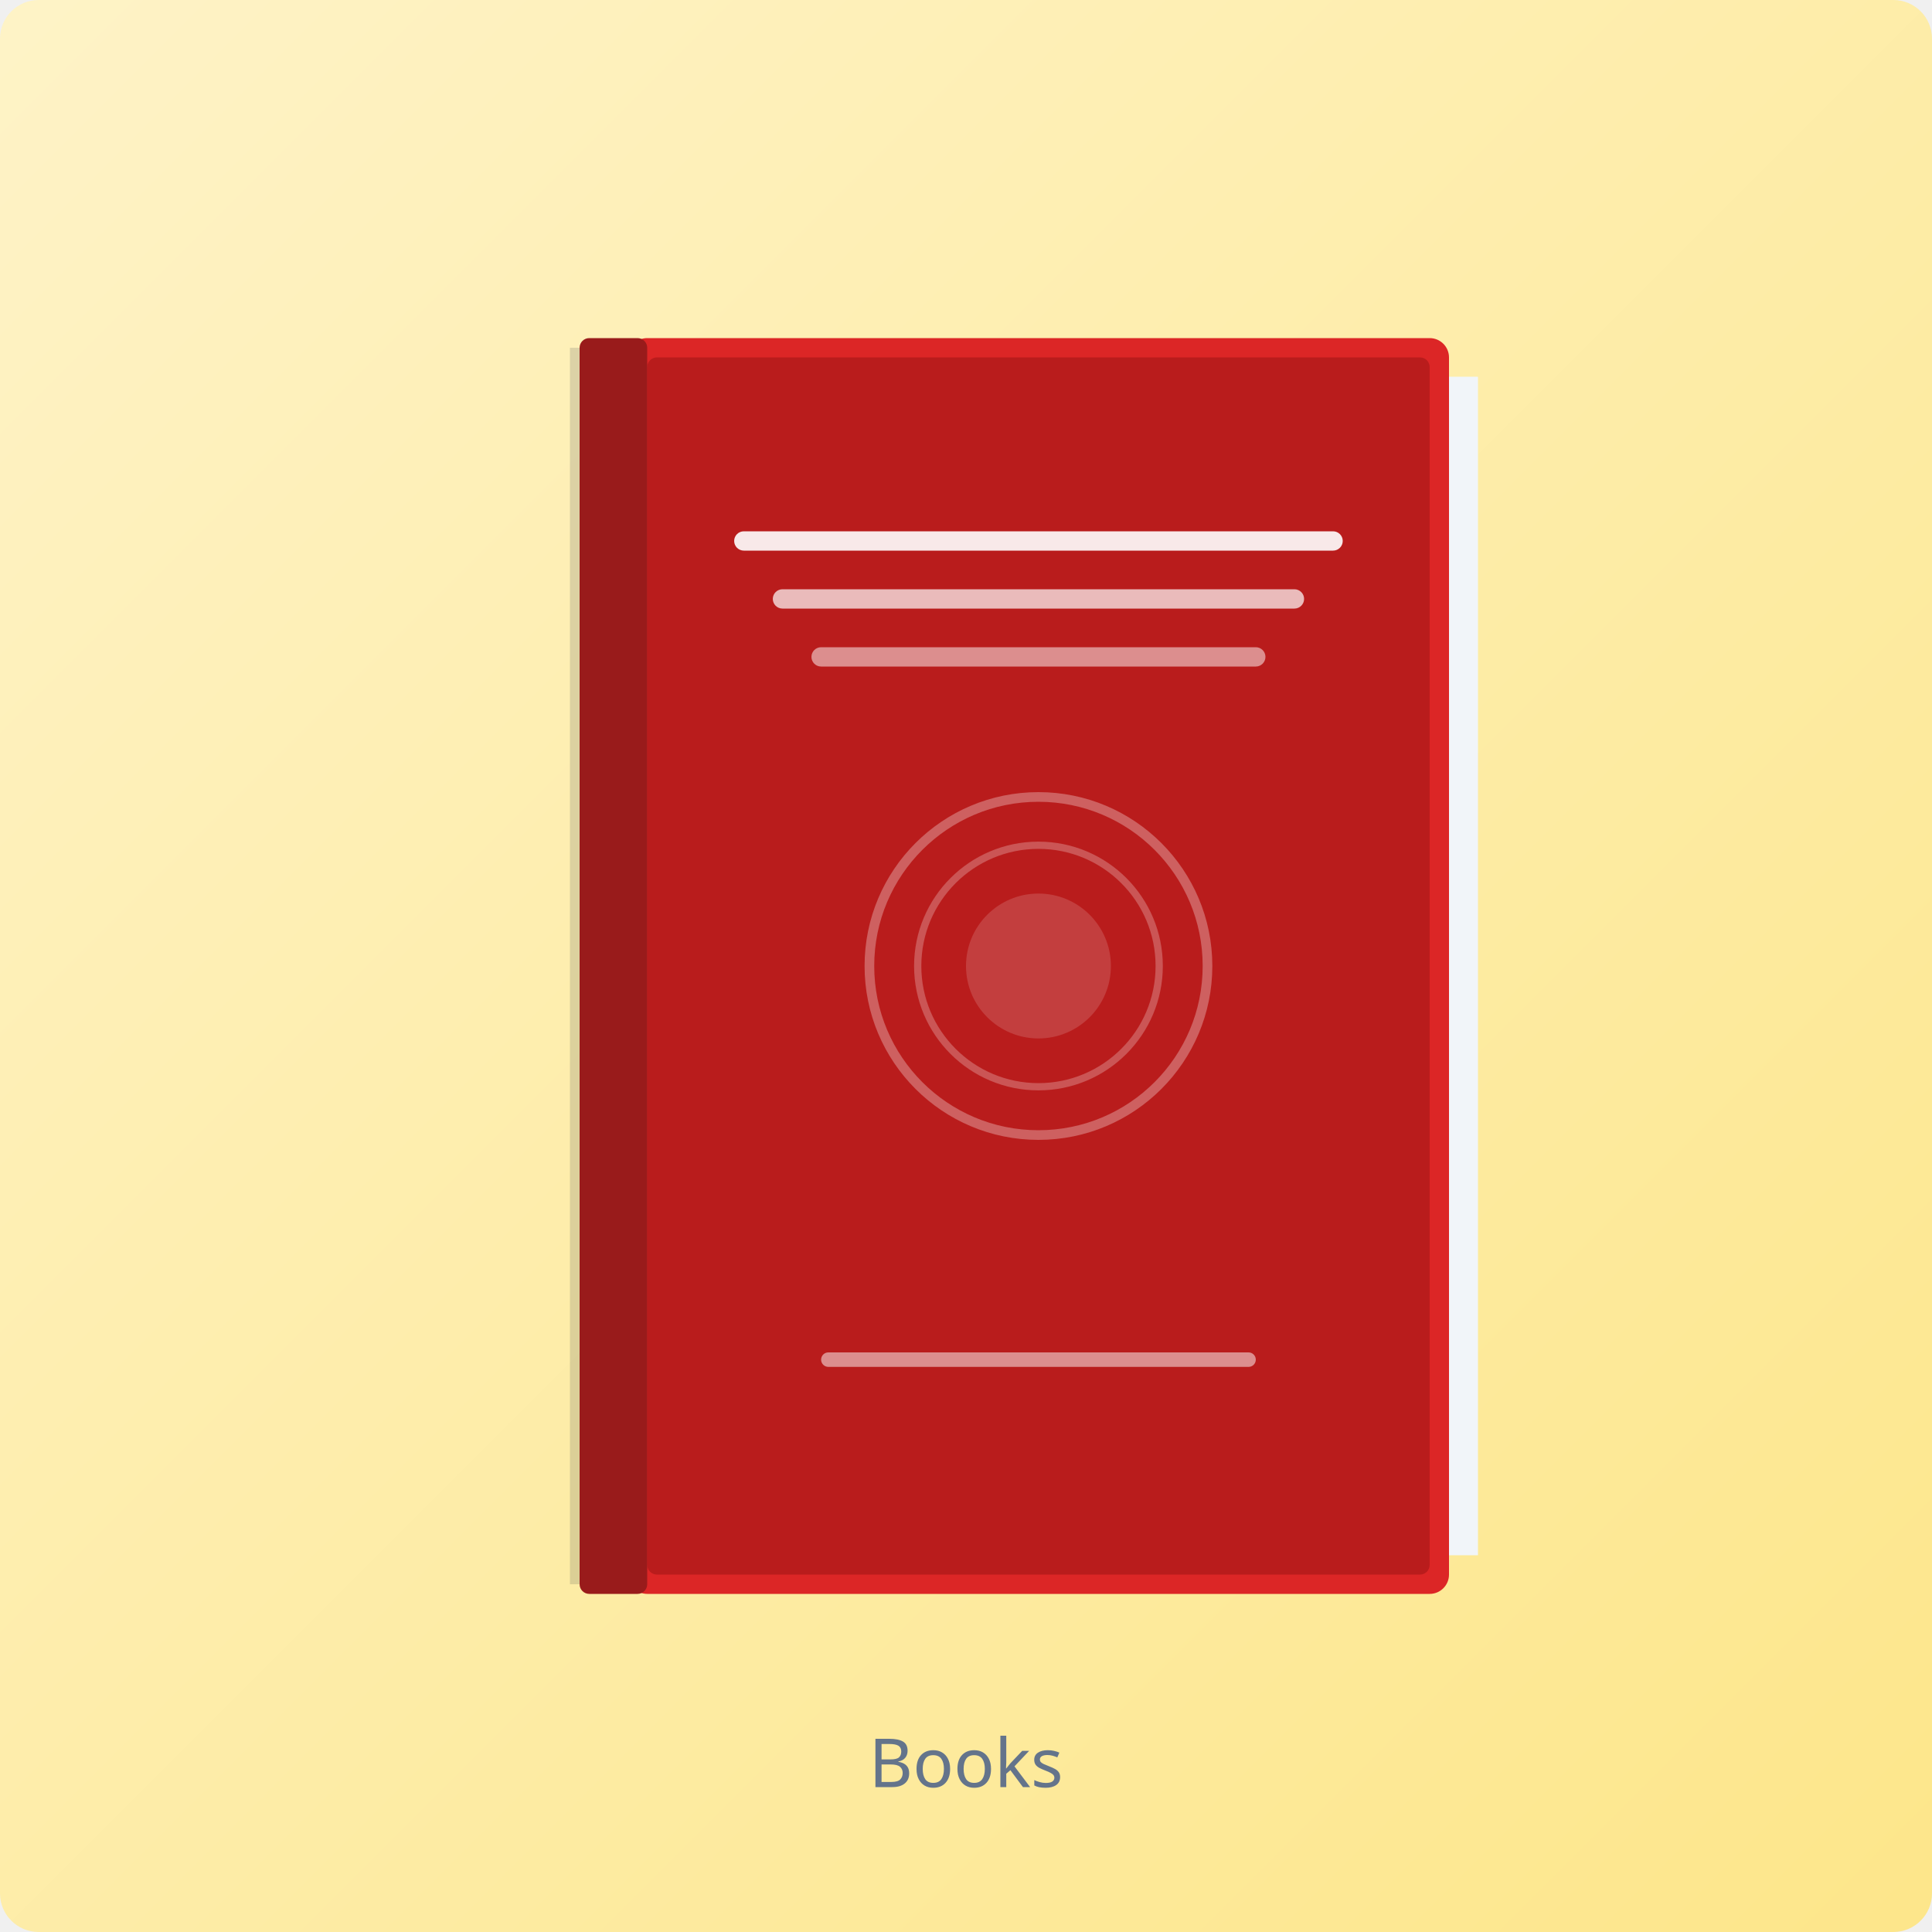
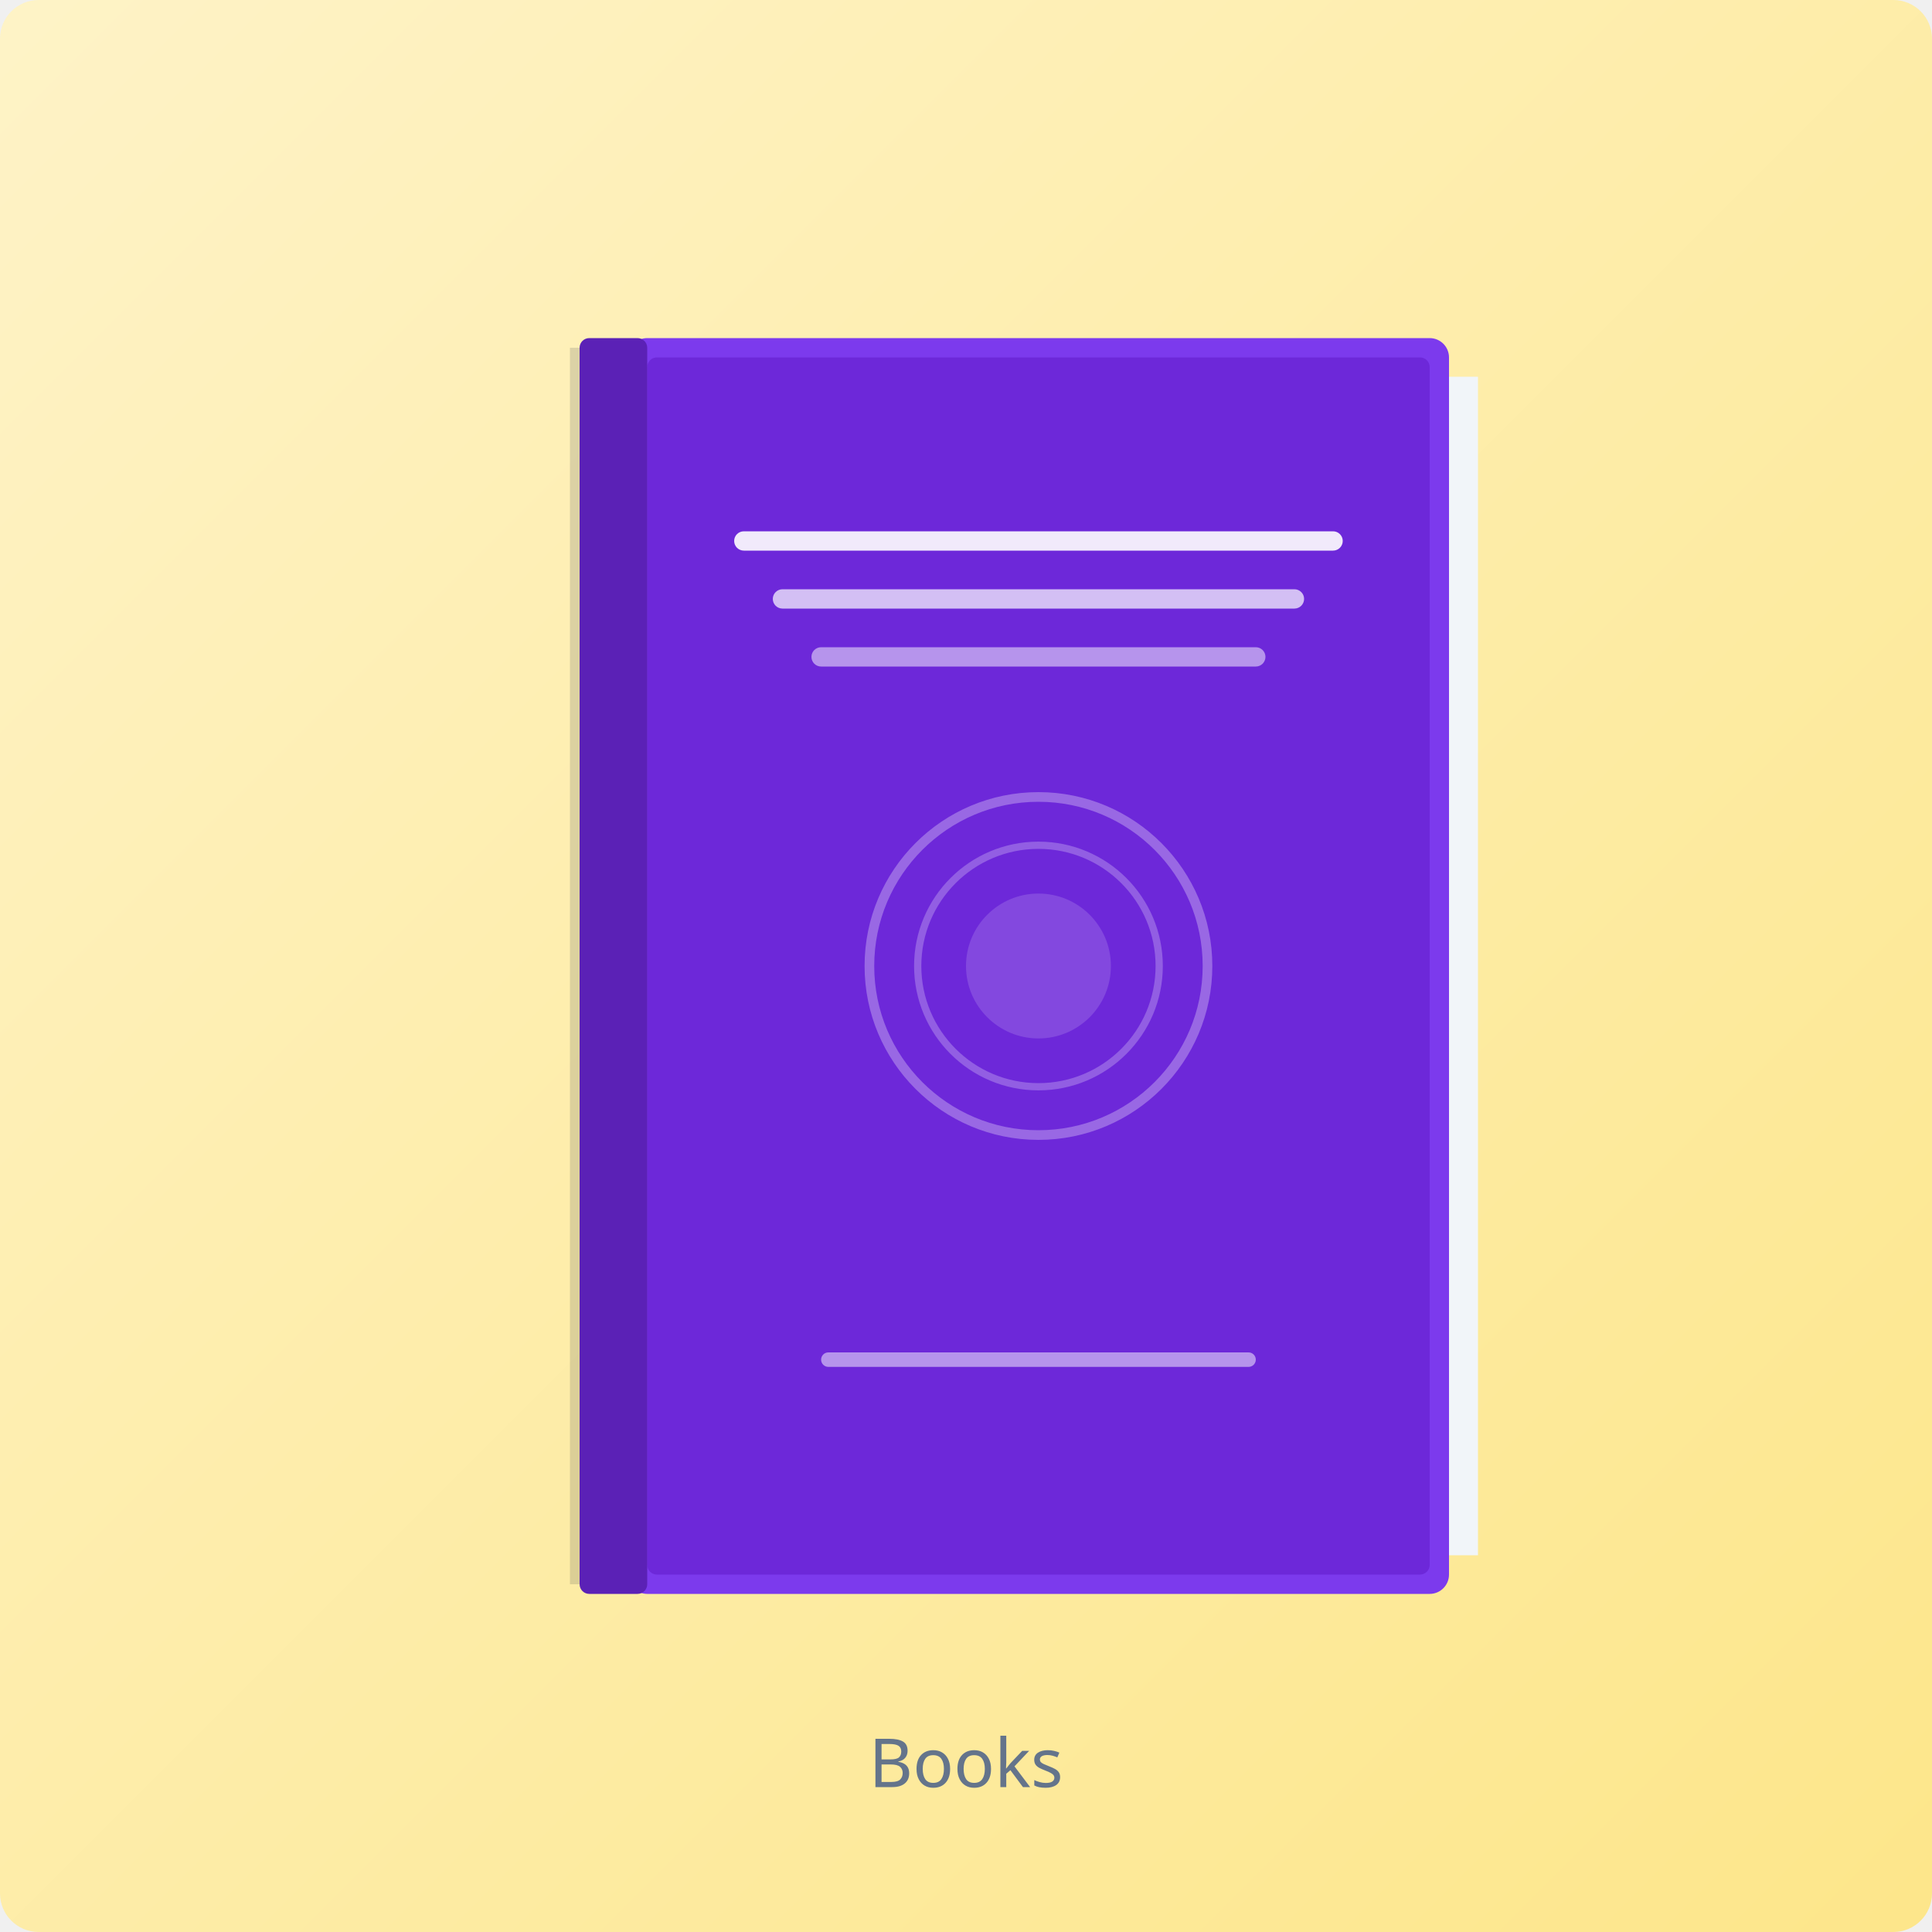
<svg xmlns="http://www.w3.org/2000/svg" viewBox="0 0 400 400">
  <defs>
    <linearGradient id="bg" x1="0%" y1="0%" x2="100%" y2="100%">
      <stop offset="0%" style="stop-color:#fef3c7" />
      <stop offset="100%" style="stop-color:#fde68a" />
    </linearGradient>
  </defs>
  <rect width="400" height="400" fill="url(#bg)" rx="8" />
  <rect x="118" y="72" width="14" height="256" fill="#1e293b" opacity="0.15" />
-   <rect x="130" y="70" width="170" height="260" rx="4" fill="#dc2626" />
-   <rect x="134" y="74" width="162" height="252" rx="2" fill="#b91c1c" />
-   <rect x="120" y="70" width="14" height="260" rx="2" fill="#991b1b" />
+   <rect x="130" y="70" width="170" height="260" rx="4" fill="#7c3aed" />
+   <rect x="134" y="74" width="162" height="252" rx="2" fill="#6d28d9" />
+   <rect x="120" y="70" width="14" height="260" rx="2" fill="#5b21b6" />
  <rect x="152" y="110" width="126" height="4" rx="2" fill="#ffffff" opacity="0.9" />
  <rect x="160" y="122" width="110" height="4" rx="2" fill="#ffffff" opacity="0.7" />
  <rect x="168" y="134" width="94" height="4" rx="2" fill="#ffffff" opacity="0.5" />
  <circle cx="215" cy="200" r="35" fill="none" stroke="#ffffff" stroke-width="2" opacity="0.3" />
  <circle cx="215" cy="200" r="25" fill="none" stroke="#ffffff" stroke-width="1.5" opacity="0.25" />
  <circle cx="215" cy="200" r="15" fill="#ffffff" opacity="0.15" />
  <rect x="170" y="280" width="90" height="3" rx="1.5" fill="#ffffff" opacity="0.5" />
  <rect x="300" y="78" width="6" height="244" fill="#f1f5f9" />
  <text x="200" y="370" text-anchor="middle" font-family="system-ui,sans-serif" font-size="14" fill="#64748b" font-weight="500">Books</text>
</svg>
